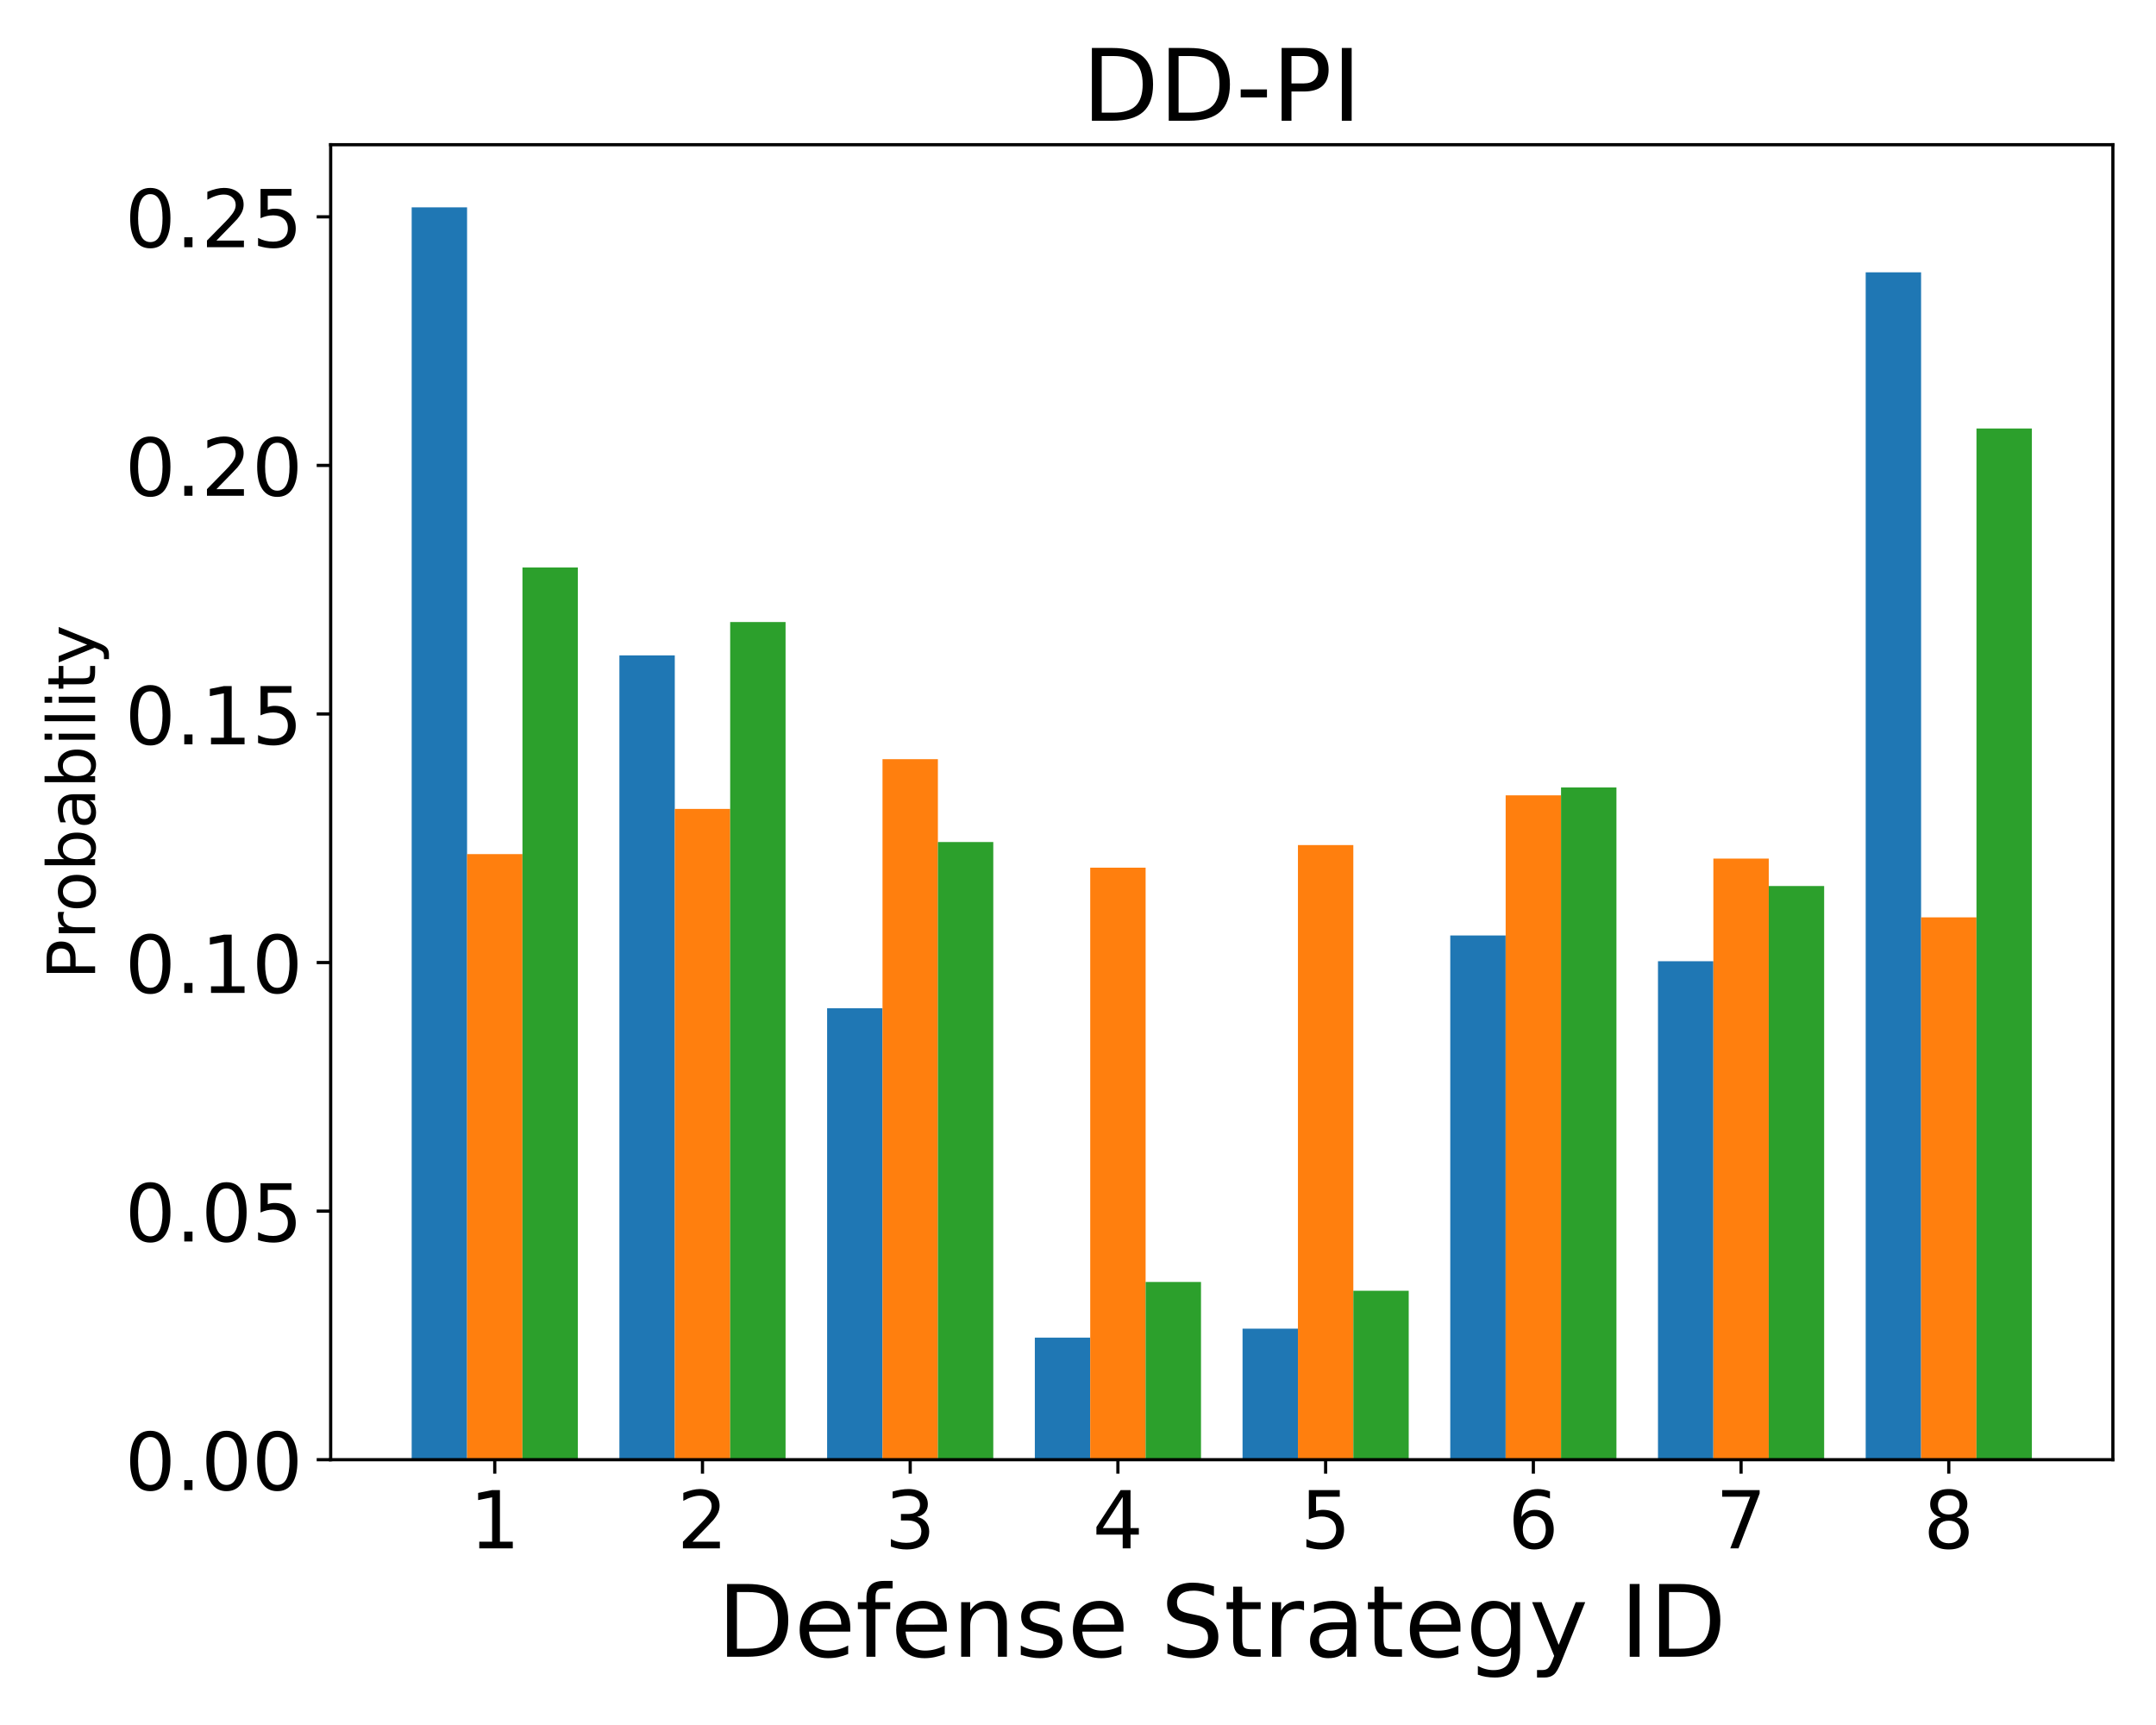
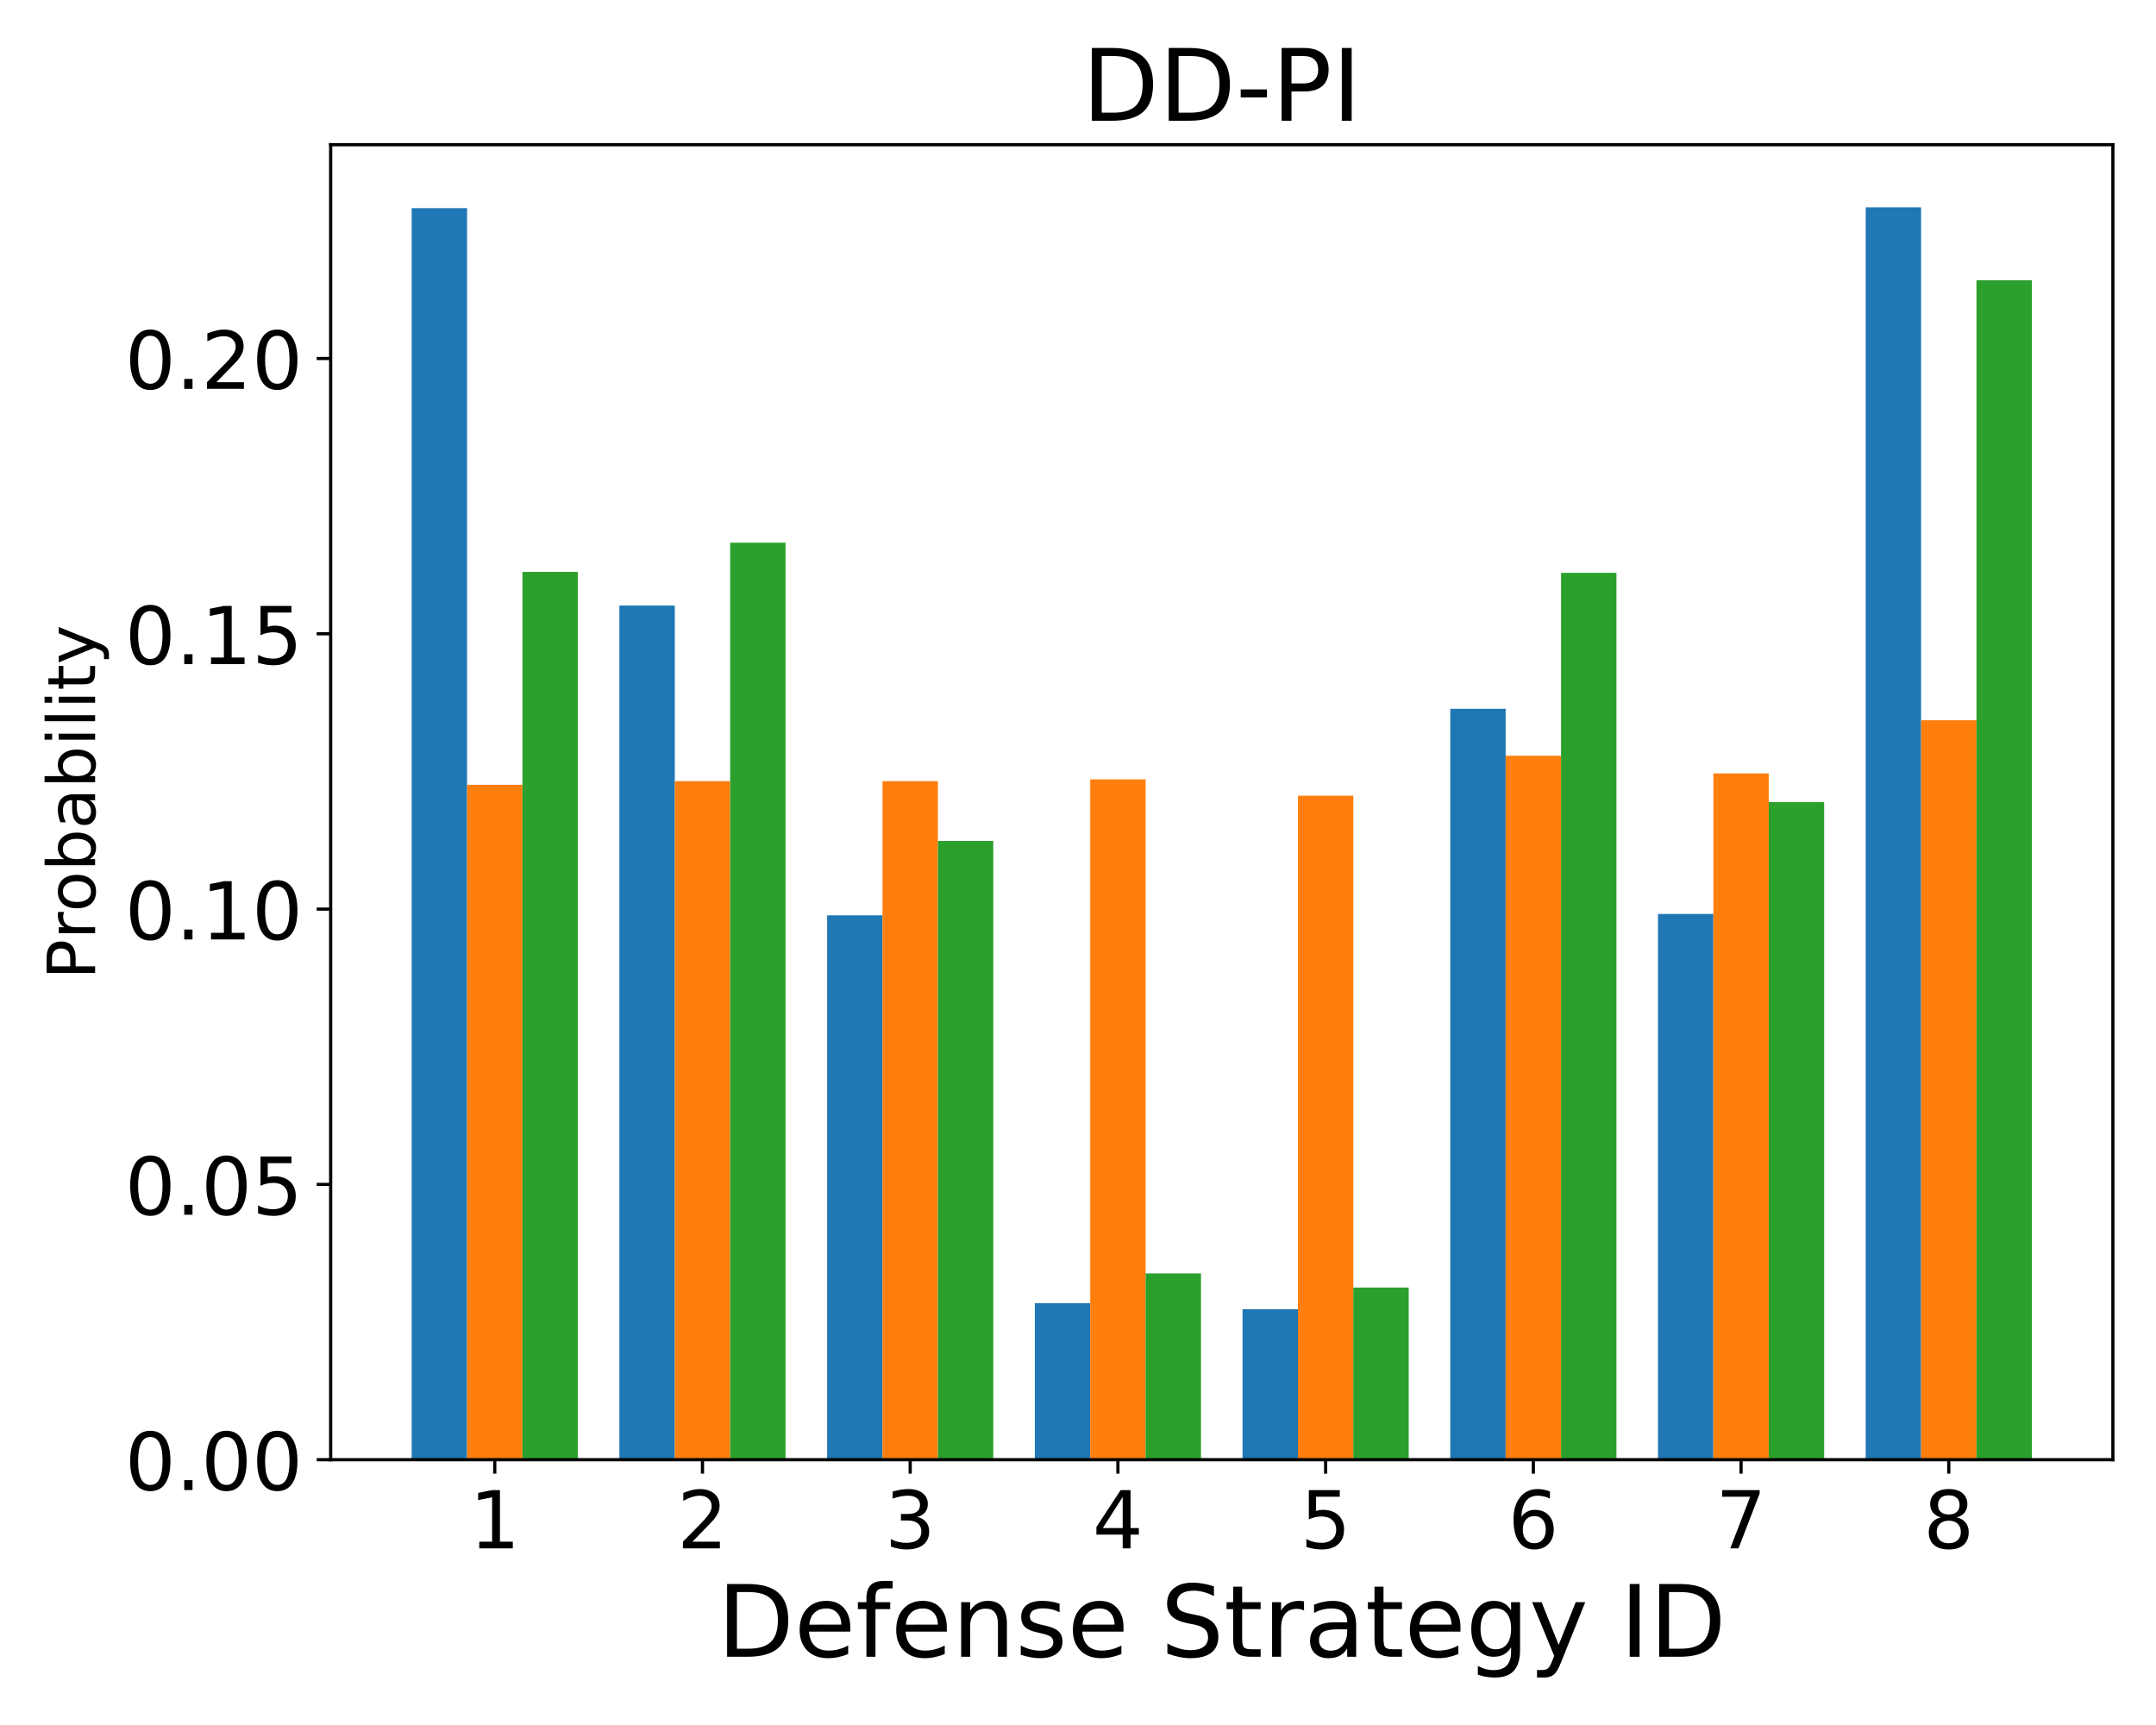
<svg xmlns="http://www.w3.org/2000/svg" xmlns:xlink="http://www.w3.org/1999/xlink" height="432pt" version="1.1" viewBox="0 0 540 432" width="540pt">
  <defs>
    <style type="text/css">
*{stroke-linecap:butt;stroke-linejoin:round;}
  </style>
  </defs>
  <g id="figure_1">
    <g id="patch_1">
      <path d="M 0 432  L 540 432  L 540 0  L 0 0  z " style="fill:#ffffff;" />
    </g>
    <g id="axes_1">
      <g id="patch_2">
        <path d="M 82.82 365.56  L 529.2 365.56  L 529.2 36.24  L 82.82 36.24  z " style="fill:#ffffff;" />
      </g>
      <g id="patch_3">
-         <path clip-path="url(#pfaf617b99f)" d="M 103.11 365.56  L 116.984 365.56  L 116.984 51.922  L 103.11 51.922  z " style="fill:#1f77b4;" />
+         <path clip-path="url(#p44ccf3853a)" d="M 103.11 365.56  L 116.984 365.56  L 116.984 52.128  L 103.11 52.128  z " style="fill:#1f77b4;" />
      </g>
      <g id="patch_4">
-         <path clip-path="url(#pfaf617b99f)" d="M 155.136 365.56  L 169.009 365.56  L 169.009 164.136  L 155.136 164.136  z " style="fill:#1f77b4;" />
+         <path clip-path="url(#p44ccf3853a)" d="M 155.136 365.56  L 169.009 365.56  L 169.009 151.653  L 155.136 151.653  z " style="fill:#1f77b4;" />
      </g>
      <g id="patch_5">
-         <path clip-path="url(#pfaf617b99f)" d="M 207.161 365.56  L 221.035 365.56  L 221.035 252.504  L 207.161 252.504  z " style="fill:#1f77b4;" />
+         <path clip-path="url(#p44ccf3853a)" d="M 207.161 365.56  L 221.035 365.56  L 221.035 229.237  L 207.161 229.237  z " style="fill:#1f77b4;" />
      </g>
      <g id="patch_6">
-         <path clip-path="url(#pfaf617b99f)" d="M 259.187 365.56  L 273.06 365.56  L 273.06 334.982  L 259.187 334.982  z " style="fill:#1f77b4;" />
+         <path clip-path="url(#p44ccf3853a)" d="M 259.187 365.56  L 273.06 365.56  L 273.06 326.355  L 259.187 326.355  z " style="fill:#1f77b4;" />
      </g>
      <g id="patch_7">
-         <path clip-path="url(#pfaf617b99f)" d="M 311.213 365.56  L 325.086 365.56  L 325.086 332.737  L 311.213 332.737  z " style="fill:#1f77b4;" />
+         <path clip-path="url(#p44ccf3853a)" d="M 311.213 365.56  L 325.086 365.56  L 325.086 327.868  L 311.213 327.868  z " style="fill:#1f77b4;" />
      </g>
      <g id="patch_8">
-         <path clip-path="url(#pfaf617b99f)" d="M 363.238 365.56  L 377.112 365.56  L 377.112 234.27  L 363.238 234.27  z " style="fill:#1f77b4;" />
+         <path clip-path="url(#p44ccf3853a)" d="M 363.238 365.56  L 377.112 365.56  L 377.112 177.515  L 363.238 177.515  z " style="fill:#1f77b4;" />
      </g>
      <g id="patch_9">
-         <path clip-path="url(#pfaf617b99f)" d="M 415.264 365.56  L 429.137 365.56  L 429.137 240.722  L 415.264 240.722  z " style="fill:#1f77b4;" />
+         <path clip-path="url(#p44ccf3853a)" d="M 415.264 365.56  L 429.137 365.56  L 429.137 228.894  L 415.264 228.894  z " style="fill:#1f77b4;" />
      </g>
      <g id="patch_10">
-         <path clip-path="url(#pfaf617b99f)" d="M 467.289 365.56  L 481.163 365.56  L 481.163 68.193  L 467.289 68.193  z " style="fill:#1f77b4;" />
+         <path clip-path="url(#p44ccf3853a)" d="M 467.289 365.56  L 481.163 365.56  L 481.163 51.922  L 467.289 51.922  z " style="fill:#1f77b4;" />
      </g>
      <g id="patch_11">
-         <path clip-path="url(#pfaf617b99f)" d="M 116.984 365.56  L 130.857 365.56  L 130.857 213.895  L 116.984 213.895  z " style="fill:#ff7f0e;" />
+         <path clip-path="url(#p44ccf3853a)" d="M 116.984 365.56  L 130.857 365.56  L 130.857 196.54  L 116.984 196.54  z " style="fill:#ff7f0e;" />
      </g>
      <g id="patch_12">
-         <path clip-path="url(#pfaf617b99f)" d="M 169.009 365.56  L 182.883 365.56  L 182.883 202.576  L 169.009 202.576  z " style="fill:#ff7f0e;" />
+         <path clip-path="url(#p44ccf3853a)" d="M 169.009 365.56  L 182.883 365.56  L 182.883 195.629  L 169.009 195.629  z " style="fill:#ff7f0e;" />
      </g>
      <g id="patch_13">
-         <path clip-path="url(#pfaf617b99f)" d="M 221.035 365.56  L 234.908 365.56  L 234.908 190.126  L 221.035 190.126  z " style="fill:#ff7f0e;" />
+         <path clip-path="url(#p44ccf3853a)" d="M 221.035 365.56  L 234.908 365.56  L 234.908 195.629  L 221.035 195.629  z " style="fill:#ff7f0e;" />
      </g>
      <g id="patch_14">
-         <path clip-path="url(#pfaf617b99f)" d="M 273.06 365.56  L 286.934 365.56  L 286.934 217.29  L 273.06 217.29  z " style="fill:#ff7f0e;" />
+         <path clip-path="url(#p44ccf3853a)" d="M 273.06 365.56  L 286.934 365.56  L 286.934 195.174  L 273.06 195.174  z " style="fill:#ff7f0e;" />
      </g>
      <g id="patch_15">
-         <path clip-path="url(#pfaf617b99f)" d="M 325.086 365.56  L 338.96 365.56  L 338.96 211.631  L 325.086 211.631  z " style="fill:#ff7f0e;" />
+         <path clip-path="url(#p44ccf3853a)" d="M 325.086 365.56  L 338.96 365.56  L 338.96 199.272  L 325.086 199.272  z " style="fill:#ff7f0e;" />
      </g>
      <g id="patch_16">
-         <path clip-path="url(#pfaf617b99f)" d="M 377.112 365.56  L 390.985 365.56  L 390.985 199.181  L 377.112 199.181  z " style="fill:#ff7f0e;" />
+         <path clip-path="url(#p44ccf3853a)" d="M 377.112 365.56  L 390.985 365.56  L 390.985 189.256  L 377.112 189.256  z " style="fill:#ff7f0e;" />
      </g>
      <g id="patch_17">
-         <path clip-path="url(#pfaf617b99f)" d="M 429.137 365.56  L 443.011 365.56  L 443.011 215.026  L 429.137 215.026  z " style="fill:#ff7f0e;" />
+         <path clip-path="url(#p44ccf3853a)" d="M 429.137 365.56  L 443.011 365.56  L 443.011 193.695  L 429.137 193.695  z " style="fill:#ff7f0e;" />
      </g>
      <g id="patch_18">
-         <path clip-path="url(#pfaf617b99f)" d="M 481.163 365.56  L 495.036 365.56  L 495.036 229.74  L 481.163 229.74  z " style="fill:#ff7f0e;" />
+         <path clip-path="url(#p44ccf3853a)" d="M 481.163 365.56  L 495.036 365.56  L 495.036 180.378  L 481.163 180.378  z " style="fill:#ff7f0e;" />
      </g>
      <g id="patch_19">
-         <path clip-path="url(#pfaf617b99f)" d="M 130.857 365.56  L 144.731 365.56  L 144.731 142.119  L 130.857 142.119  z " style="fill:#2ca02c;" />
+         <path clip-path="url(#p44ccf3853a)" d="M 130.857 365.56  L 144.731 365.56  L 144.731 143.216  L 130.857 143.216  z " style="fill:#2ca02c;" />
      </g>
      <g id="patch_20">
-         <path clip-path="url(#pfaf617b99f)" d="M 182.883 365.56  L 196.756 365.56  L 196.756 155.781  L 182.883 155.781  z " style="fill:#2ca02c;" />
+         <path clip-path="url(#p44ccf3853a)" d="M 182.883 365.56  L 196.756 365.56  L 196.756 135.912  L 182.883 135.912  z " style="fill:#2ca02c;" />
      </g>
      <g id="patch_21">
-         <path clip-path="url(#pfaf617b99f)" d="M 234.908 365.56  L 248.782 365.56  L 248.782 210.87  L 234.908 210.87  z " style="fill:#2ca02c;" />
+         <path clip-path="url(#p44ccf3853a)" d="M 234.908 365.56  L 248.782 365.56  L 248.782 210.603  L 234.908 210.603  z " style="fill:#2ca02c;" />
      </g>
      <g id="patch_22">
-         <path clip-path="url(#pfaf617b99f)" d="M 286.934 365.56  L 300.807 365.56  L 300.807 321.048  L 286.934 321.048  z " style="fill:#2ca02c;" />
+         <path clip-path="url(#p44ccf3853a)" d="M 286.934 365.56  L 300.807 365.56  L 300.807 318.908  L 286.934 318.908  z " style="fill:#2ca02c;" />
      </g>
      <g id="patch_23">
-         <path clip-path="url(#pfaf617b99f)" d="M 338.96 365.56  L 352.833 365.56  L 352.833 323.252  L 338.96 323.252  z " style="fill:#2ca02c;" />
+         <path clip-path="url(#p44ccf3853a)" d="M 338.96 365.56  L 352.833 365.56  L 352.833 322.442  L 338.96 322.442  z " style="fill:#2ca02c;" />
      </g>
      <g id="patch_24">
-         <path clip-path="url(#pfaf617b99f)" d="M 390.985 365.56  L 404.859 365.56  L 404.859 197.208  L 390.985 197.208  z " style="fill:#2ca02c;" />
+         <path clip-path="url(#p44ccf3853a)" d="M 390.985 365.56  L 404.859 365.56  L 404.859 143.452  L 390.985 143.452  z " style="fill:#2ca02c;" />
      </g>
      <g id="patch_25">
-         <path clip-path="url(#pfaf617b99f)" d="M 443.011 365.56  L 456.884 365.56  L 456.884 221.888  L 443.011 221.888  z " style="fill:#2ca02c;" />
+         <path clip-path="url(#p44ccf3853a)" d="M 443.011 365.56  L 456.884 365.56  L 456.884 200.864  L 443.011 200.864  z " style="fill:#2ca02c;" />
      </g>
      <g id="patch_26">
-         <path clip-path="url(#pfaf617b99f)" d="M 495.036 365.56  L 508.91 365.56  L 508.91 107.302  L 495.036 107.302  z " style="fill:#2ca02c;" />
+         <path clip-path="url(#p44ccf3853a)" d="M 495.036 365.56  L 508.91 365.56  L 508.91 70.175  L 495.036 70.175  z " style="fill:#2ca02c;" />
      </g>
      <g id="matplotlib.axis_1">
        <g id="xtick_1">
          <g id="line2d_1">
            <defs>
-               <path d="M 0 0  L 0 3.5  " id="mf25e8d0ab4" style="stroke:#000000;stroke-width:0.8;" />
-             </defs>
-             <g>
-               <use style="stroke:#000000;stroke-width:0.8;" x="123.92" xlink:href="#mf25e8d0ab4" y="365.56" />
+               <path d="M 0 0  L 0 3.5  " id="m2fdcb7286a" style="stroke:#000000;stroke-width:0.8;" />
+             </defs>
+             <g>
+               <use style="stroke:#000000;stroke-width:0.8;" x="123.92" xlink:href="#m2fdcb7286a" y="365.56" />
            </g>
          </g>
          <g id="text_1">
            <defs>
              <path d="M 12.406 8.297  L 28.516 8.297  L 28.516 63.922  L 10.984 60.406  L 10.984 69.391  L 28.422 72.906  L 38.281 72.906  L 38.281 8.297  L 54.391 8.297  L 54.391 0  L 12.406 0  z " id="DejaVuSans-49" />
            </defs>
            <g transform="translate(117.5578 387.7569)scale(0.2 -0.2)">
              <use xlink:href="#DejaVuSans-49" />
            </g>
          </g>
        </g>
        <g id="xtick_2">
          <g id="line2d_2">
            <g>
-               <use style="stroke:#000000;stroke-width:0.8;" x="175.946" xlink:href="#mf25e8d0ab4" y="365.56" />
+               <use style="stroke:#000000;stroke-width:0.8;" x="175.946" xlink:href="#m2fdcb7286a" y="365.56" />
            </g>
          </g>
          <g id="text_2">
            <defs>
              <path d="M 19.188 8.297  L 53.609 8.297  L 53.609 0  L 7.328 0  L 7.328 8.297  Q 12.938 14.109 22.625 23.891  Q 32.328 33.688 34.812 36.531  Q 39.547 41.844 41.422 45.531  Q 43.312 49.219 43.312 52.781  Q 43.312 58.594 39.234 62.25  Q 35.156 65.922 28.609 65.922  Q 23.969 65.922 18.812 64.312  Q 13.672 62.703 7.812 59.422  L 7.812 69.391  Q 13.766 71.781 18.938 73  Q 24.125 74.219 28.422 74.219  Q 39.75 74.219 46.484 68.547  Q 53.219 62.891 53.219 53.422  Q 53.219 48.922 51.531 44.891  Q 49.859 40.875 45.406 35.406  Q 44.188 33.984 37.641 27.219  Q 31.109 20.453 19.188 8.297  z " id="DejaVuSans-50" />
            </defs>
            <g transform="translate(169.5834 387.7569)scale(0.2 -0.2)">
              <use xlink:href="#DejaVuSans-50" />
            </g>
          </g>
        </g>
        <g id="xtick_3">
          <g id="line2d_3">
            <g>
-               <use style="stroke:#000000;stroke-width:0.8;" x="227.972" xlink:href="#mf25e8d0ab4" y="365.56" />
+               <use style="stroke:#000000;stroke-width:0.8;" x="227.972" xlink:href="#m2fdcb7286a" y="365.56" />
            </g>
          </g>
          <g id="text_3">
            <defs>
              <path d="M 40.578 39.312  Q 47.656 37.797 51.625 33  Q 55.609 28.219 55.609 21.188  Q 55.609 10.406 48.188 4.484  Q 40.766 -1.422 27.094 -1.422  Q 22.516 -1.422 17.656 -0.516  Q 12.797 0.391 7.625 2.203  L 7.625 11.719  Q 11.719 9.328 16.594 8.109  Q 21.484 6.891 26.812 6.891  Q 36.078 6.891 40.938 10.547  Q 45.797 14.203 45.797 21.188  Q 45.797 27.641 41.281 31.266  Q 36.766 34.906 28.719 34.906  L 20.219 34.906  L 20.219 43.016  L 29.109 43.016  Q 36.375 43.016 40.234 45.922  Q 44.094 48.828 44.094 54.297  Q 44.094 59.906 40.109 62.906  Q 36.141 65.922 28.719 65.922  Q 24.656 65.922 20.016 65.031  Q 15.375 64.156 9.812 62.312  L 9.812 71.094  Q 15.438 72.656 20.344 73.438  Q 25.25 74.219 29.594 74.219  Q 40.828 74.219 47.359 69.109  Q 53.906 64.016 53.906 55.328  Q 53.906 49.266 50.438 45.094  Q 46.969 40.922 40.578 39.312  z " id="DejaVuSans-51" />
            </defs>
            <g transform="translate(221.609 387.7569)scale(0.2 -0.2)">
              <use xlink:href="#DejaVuSans-51" />
            </g>
          </g>
        </g>
        <g id="xtick_4">
          <g id="line2d_4">
            <g>
-               <use style="stroke:#000000;stroke-width:0.8;" x="279.997" xlink:href="#mf25e8d0ab4" y="365.56" />
+               <use style="stroke:#000000;stroke-width:0.8;" x="279.997" xlink:href="#m2fdcb7286a" y="365.56" />
            </g>
          </g>
          <g id="text_4">
            <defs>
              <path d="M 37.797 64.312  L 12.891 25.391  L 37.797 25.391  z M 35.203 72.906  L 47.609 72.906  L 47.609 25.391  L 58.016 25.391  L 58.016 17.188  L 47.609 17.188  L 47.609 0  L 37.797 0  L 37.797 17.188  L 4.891 17.188  L 4.891 26.703  z " id="DejaVuSans-52" />
            </defs>
            <g transform="translate(273.6347 387.7569)scale(0.2 -0.2)">
              <use xlink:href="#DejaVuSans-52" />
            </g>
          </g>
        </g>
        <g id="xtick_5">
          <g id="line2d_5">
            <g>
-               <use style="stroke:#000000;stroke-width:0.8;" x="332.023" xlink:href="#mf25e8d0ab4" y="365.56" />
+               <use style="stroke:#000000;stroke-width:0.8;" x="332.023" xlink:href="#m2fdcb7286a" y="365.56" />
            </g>
          </g>
          <g id="text_5">
            <defs>
              <path d="M 10.797 72.906  L 49.516 72.906  L 49.516 64.594  L 19.828 64.594  L 19.828 46.734  Q 21.969 47.469 24.109 47.828  Q 26.266 48.188 28.422 48.188  Q 40.625 48.188 47.75 41.5  Q 54.891 34.812 54.891 23.391  Q 54.891 11.625 47.562 5.094  Q 40.234 -1.422 26.906 -1.422  Q 22.312 -1.422 17.547 -0.641  Q 12.797 0.141 7.719 1.703  L 7.719 11.625  Q 12.109 9.234 16.797 8.062  Q 21.484 6.891 26.703 6.891  Q 35.156 6.891 40.078 11.328  Q 45.016 15.766 45.016 23.391  Q 45.016 31 40.078 35.438  Q 35.156 39.891 26.703 39.891  Q 22.75 39.891 18.812 39.016  Q 14.891 38.141 10.797 36.281  z " id="DejaVuSans-53" />
            </defs>
            <g transform="translate(325.6603 387.7569)scale(0.2 -0.2)">
              <use xlink:href="#DejaVuSans-53" />
            </g>
          </g>
        </g>
        <g id="xtick_6">
          <g id="line2d_6">
            <g>
-               <use style="stroke:#000000;stroke-width:0.8;" x="384.048" xlink:href="#mf25e8d0ab4" y="365.56" />
+               <use style="stroke:#000000;stroke-width:0.8;" x="384.048" xlink:href="#m2fdcb7286a" y="365.56" />
            </g>
          </g>
          <g id="text_6">
            <defs>
              <path d="M 33.016 40.375  Q 26.375 40.375 22.484 35.828  Q 18.609 31.297 18.609 23.391  Q 18.609 15.531 22.484 10.953  Q 26.375 6.391 33.016 6.391  Q 39.656 6.391 43.531 10.953  Q 47.406 15.531 47.406 23.391  Q 47.406 31.297 43.531 35.828  Q 39.656 40.375 33.016 40.375  z M 52.594 71.297  L 52.594 62.312  Q 48.875 64.062 45.094 64.984  Q 41.312 65.922 37.594 65.922  Q 27.828 65.922 22.672 59.328  Q 17.531 52.734 16.797 39.406  Q 19.672 43.656 24.016 45.922  Q 28.375 48.188 33.594 48.188  Q 44.578 48.188 50.953 41.516  Q 57.328 34.859 57.328 23.391  Q 57.328 12.156 50.688 5.359  Q 44.047 -1.422 33.016 -1.422  Q 20.359 -1.422 13.672 8.266  Q 6.984 17.969 6.984 36.375  Q 6.984 53.656 15.188 63.938  Q 23.391 74.219 37.203 74.219  Q 40.922 74.219 44.703 73.484  Q 48.484 72.75 52.594 71.297  z " id="DejaVuSans-54" />
            </defs>
            <g transform="translate(377.686 387.7569)scale(0.2 -0.2)">
              <use xlink:href="#DejaVuSans-54" />
            </g>
          </g>
        </g>
        <g id="xtick_7">
          <g id="line2d_7">
            <g>
-               <use style="stroke:#000000;stroke-width:0.8;" x="436.074" xlink:href="#mf25e8d0ab4" y="365.56" />
+               <use style="stroke:#000000;stroke-width:0.8;" x="436.074" xlink:href="#m2fdcb7286a" y="365.56" />
            </g>
          </g>
          <g id="text_7">
            <defs>
              <path d="M 8.203 72.906  L 55.078 72.906  L 55.078 68.703  L 28.609 0  L 18.312 0  L 43.219 64.594  L 8.203 64.594  z " id="DejaVuSans-55" />
            </defs>
            <g transform="translate(429.7116 387.7569)scale(0.2 -0.2)">
              <use xlink:href="#DejaVuSans-55" />
            </g>
          </g>
        </g>
        <g id="xtick_8">
          <g id="line2d_8">
            <g>
-               <use style="stroke:#000000;stroke-width:0.8;" x="488.1" xlink:href="#mf25e8d0ab4" y="365.56" />
+               <use style="stroke:#000000;stroke-width:0.8;" x="488.1" xlink:href="#m2fdcb7286a" y="365.56" />
            </g>
          </g>
          <g id="text_8">
            <defs>
              <path d="M 31.781 34.625  Q 24.75 34.625 20.719 30.859  Q 16.703 27.094 16.703 20.516  Q 16.703 13.922 20.719 10.156  Q 24.75 6.391 31.781 6.391  Q 38.812 6.391 42.859 10.172  Q 46.922 13.969 46.922 20.516  Q 46.922 27.094 42.891 30.859  Q 38.875 34.625 31.781 34.625  z M 21.922 38.812  Q 15.578 40.375 12.031 44.719  Q 8.5 49.078 8.5 55.328  Q 8.5 64.062 14.719 69.141  Q 20.953 74.219 31.781 74.219  Q 42.672 74.219 48.875 69.141  Q 55.078 64.062 55.078 55.328  Q 55.078 49.078 51.531 44.719  Q 48 40.375 41.703 38.812  Q 48.828 37.156 52.797 32.312  Q 56.781 27.484 56.781 20.516  Q 56.781 9.906 50.312 4.234  Q 43.844 -1.422 31.781 -1.422  Q 19.734 -1.422 13.25 4.234  Q 6.781 9.906 6.781 20.516  Q 6.781 27.484 10.781 32.312  Q 14.797 37.156 21.922 38.812  z M 18.312 54.391  Q 18.312 48.734 21.844 45.562  Q 25.391 42.391 31.781 42.391  Q 38.141 42.391 41.719 45.562  Q 45.312 48.734 45.312 54.391  Q 45.312 60.062 41.719 63.234  Q 38.141 66.406 31.781 66.406  Q 25.391 66.406 21.844 63.234  Q 18.312 60.062 18.312 54.391  z " id="DejaVuSans-56" />
            </defs>
            <g transform="translate(481.7372 387.7569)scale(0.2 -0.2)">
              <use xlink:href="#DejaVuSans-56" />
            </g>
          </g>
        </g>
        <g id="text_9">
          <defs>
            <path d="M 19.672 64.797  L 19.672 8.109  L 31.594 8.109  Q 46.688 8.109 53.688 14.938  Q 60.688 21.781 60.688 36.531  Q 60.688 51.172 53.688 57.984  Q 46.688 64.797 31.594 64.797  z M 9.812 72.906  L 30.078 72.906  Q 51.266 72.906 61.172 64.094  Q 71.094 55.281 71.094 36.531  Q 71.094 17.672 61.125 8.828  Q 51.172 0 30.078 0  L 9.812 0  z " id="DejaVuSans-68" />
            <path d="M 56.203 29.594  L 56.203 25.203  L 14.891 25.203  Q 15.484 15.922 20.484 11.062  Q 25.484 6.203 34.422 6.203  Q 39.594 6.203 44.453 7.469  Q 49.312 8.734 54.109 11.281  L 54.109 2.781  Q 49.266 0.734 44.188 -0.344  Q 39.109 -1.422 33.891 -1.422  Q 20.797 -1.422 13.156 6.188  Q 5.516 13.812 5.516 26.812  Q 5.516 40.234 12.766 48.109  Q 20.016 56 32.328 56  Q 43.359 56 49.781 48.891  Q 56.203 41.797 56.203 29.594  z M 47.219 32.234  Q 47.125 39.594 43.094 43.984  Q 39.062 48.391 32.422 48.391  Q 24.906 48.391 20.391 44.141  Q 15.875 39.891 15.188 32.172  z " id="DejaVuSans-101" />
            <path d="M 37.109 75.984  L 37.109 68.5  L 28.516 68.5  Q 23.688 68.5 21.797 66.547  Q 19.922 64.594 19.922 59.516  L 19.922 54.688  L 34.719 54.688  L 34.719 47.703  L 19.922 47.703  L 19.922 0  L 10.891 0  L 10.891 47.703  L 2.297 47.703  L 2.297 54.688  L 10.891 54.688  L 10.891 58.5  Q 10.891 67.625 15.141 71.797  Q 19.391 75.984 28.609 75.984  z " id="DejaVuSans-102" />
            <path d="M 54.891 33.016  L 54.891 0  L 45.906 0  L 45.906 32.719  Q 45.906 40.484 42.875 44.328  Q 39.844 48.188 33.797 48.188  Q 26.516 48.188 22.312 43.547  Q 18.109 38.922 18.109 30.906  L 18.109 0  L 9.078 0  L 9.078 54.688  L 18.109 54.688  L 18.109 46.188  Q 21.344 51.125 25.703 53.562  Q 30.078 56 35.797 56  Q 45.219 56 50.047 50.172  Q 54.891 44.344 54.891 33.016  z " id="DejaVuSans-110" />
            <path d="M 44.281 53.078  L 44.281 44.578  Q 40.484 46.531 36.375 47.5  Q 32.281 48.484 27.875 48.484  Q 21.188 48.484 17.844 46.438  Q 14.5 44.391 14.5 40.281  Q 14.5 37.156 16.891 35.375  Q 19.281 33.594 26.516 31.984  L 29.594 31.297  Q 39.156 29.25 43.188 25.516  Q 47.219 21.781 47.219 15.094  Q 47.219 7.469 41.188 3.016  Q 35.156 -1.422 24.609 -1.422  Q 20.219 -1.422 15.453 -0.562  Q 10.688 0.297 5.422 2  L 5.422 11.281  Q 10.406 8.688 15.234 7.391  Q 20.062 6.109 24.812 6.109  Q 31.156 6.109 34.562 8.281  Q 37.984 10.453 37.984 14.406  Q 37.984 18.062 35.516 20.016  Q 33.062 21.969 24.703 23.781  L 21.578 24.516  Q 13.234 26.266 9.516 29.906  Q 5.812 33.547 5.812 39.891  Q 5.812 47.609 11.281 51.797  Q 16.75 56 26.812 56  Q 31.781 56 36.172 55.266  Q 40.578 54.547 44.281 53.078  z " id="DejaVuSans-115" />
            <path id="DejaVuSans-32" />
            <path d="M 53.516 70.516  L 53.516 60.891  Q 47.906 63.578 42.922 64.891  Q 37.938 66.219 33.297 66.219  Q 25.25 66.219 20.875 63.094  Q 16.5 59.969 16.5 54.203  Q 16.5 49.359 19.406 46.891  Q 22.312 44.438 30.422 42.922  L 36.375 41.703  Q 47.406 39.594 52.656 34.297  Q 57.906 29 57.906 20.125  Q 57.906 9.516 50.797 4.047  Q 43.703 -1.422 29.984 -1.422  Q 24.812 -1.422 18.969 -0.25  Q 13.141 0.922 6.891 3.219  L 6.891 13.375  Q 12.891 10.016 18.656 8.297  Q 24.422 6.594 29.984 6.594  Q 38.422 6.594 43.016 9.906  Q 47.609 13.234 47.609 19.391  Q 47.609 24.75 44.312 27.781  Q 41.016 30.812 33.5 32.328  L 27.484 33.5  Q 16.453 35.688 11.516 40.375  Q 6.594 45.062 6.594 53.422  Q 6.594 63.094 13.406 68.656  Q 20.219 74.219 32.172 74.219  Q 37.312 74.219 42.625 73.281  Q 47.953 72.359 53.516 70.516  z " id="DejaVuSans-83" />
            <path d="M 18.312 70.219  L 18.312 54.688  L 36.812 54.688  L 36.812 47.703  L 18.312 47.703  L 18.312 18.016  Q 18.312 11.328 20.141 9.422  Q 21.969 7.516 27.594 7.516  L 36.812 7.516  L 36.812 0  L 27.594 0  Q 17.188 0 13.234 3.875  Q 9.281 7.766 9.281 18.016  L 9.281 47.703  L 2.688 47.703  L 2.688 54.688  L 9.281 54.688  L 9.281 70.219  z " id="DejaVuSans-116" />
            <path d="M 41.109 46.297  Q 39.594 47.172 37.812 47.578  Q 36.031 48 33.891 48  Q 26.266 48 22.188 43.047  Q 18.109 38.094 18.109 28.812  L 18.109 0  L 9.078 0  L 9.078 54.688  L 18.109 54.688  L 18.109 46.188  Q 20.953 51.172 25.484 53.578  Q 30.031 56 36.531 56  Q 37.453 56 38.578 55.875  Q 39.703 55.766 41.062 55.516  z " id="DejaVuSans-114" />
            <path d="M 34.281 27.484  Q 23.391 27.484 19.188 25  Q 14.984 22.516 14.984 16.5  Q 14.984 11.719 18.141 8.906  Q 21.297 6.109 26.703 6.109  Q 34.188 6.109 38.703 11.406  Q 43.219 16.703 43.219 25.484  L 43.219 27.484  z M 52.203 31.203  L 52.203 0  L 43.219 0  L 43.219 8.297  Q 40.141 3.328 35.547 0.953  Q 30.953 -1.422 24.312 -1.422  Q 15.922 -1.422 10.953 3.297  Q 6 8.016 6 15.922  Q 6 25.141 12.172 29.828  Q 18.359 34.516 30.609 34.516  L 43.219 34.516  L 43.219 35.406  Q 43.219 41.609 39.141 45  Q 35.062 48.391 27.688 48.391  Q 23 48.391 18.547 47.266  Q 14.109 46.141 10.016 43.891  L 10.016 52.203  Q 14.938 54.109 19.578 55.047  Q 24.219 56 28.609 56  Q 40.484 56 46.344 49.844  Q 52.203 43.703 52.203 31.203  z " id="DejaVuSans-97" />
            <path d="M 45.406 27.984  Q 45.406 37.75 41.375 43.109  Q 37.359 48.484 30.078 48.484  Q 22.859 48.484 18.828 43.109  Q 14.797 37.75 14.797 27.984  Q 14.797 18.266 18.828 12.891  Q 22.859 7.516 30.078 7.516  Q 37.359 7.516 41.375 12.891  Q 45.406 18.266 45.406 27.984  z M 54.391 6.781  Q 54.391 -7.172 48.188 -13.984  Q 42 -20.797 29.203 -20.797  Q 24.469 -20.797 20.266 -20.094  Q 16.062 -19.391 12.109 -17.922  L 12.109 -9.188  Q 16.062 -11.328 19.922 -12.344  Q 23.781 -13.375 27.781 -13.375  Q 36.625 -13.375 41.016 -8.766  Q 45.406 -4.156 45.406 5.172  L 45.406 9.625  Q 42.625 4.781 38.281 2.391  Q 33.938 0 27.875 0  Q 17.828 0 11.672 7.656  Q 5.516 15.328 5.516 27.984  Q 5.516 40.672 11.672 48.328  Q 17.828 56 27.875 56  Q 33.938 56 38.281 53.609  Q 42.625 51.219 45.406 46.391  L 45.406 54.688  L 54.391 54.688  z " id="DejaVuSans-103" />
            <path d="M 32.172 -5.078  Q 28.375 -14.844 24.75 -17.812  Q 21.141 -20.797 15.094 -20.797  L 7.906 -20.797  L 7.906 -13.281  L 13.188 -13.281  Q 16.891 -13.281 18.938 -11.516  Q 21 -9.766 23.484 -3.219  L 25.094 0.875  L 2.984 54.688  L 12.5 54.688  L 29.594 11.922  L 46.688 54.688  L 56.203 54.688  z " id="DejaVuSans-121" />
            <path d="M 9.812 72.906  L 19.672 72.906  L 19.672 0  L 9.812 0  z " id="DejaVuSans-73" />
          </defs>
          <g transform="translate(179.6584 414.9123)scale(0.25 -0.25)">
            <use xlink:href="#DejaVuSans-68" />
            <use x="77.002" xlink:href="#DejaVuSans-101" />
            <use x="138.525" xlink:href="#DejaVuSans-102" />
            <use x="173.73" xlink:href="#DejaVuSans-101" />
            <use x="235.254" xlink:href="#DejaVuSans-110" />
            <use x="298.633" xlink:href="#DejaVuSans-115" />
            <use x="350.732" xlink:href="#DejaVuSans-101" />
            <use x="412.256" xlink:href="#DejaVuSans-32" />
            <use x="444.043" xlink:href="#DejaVuSans-83" />
            <use x="507.52" xlink:href="#DejaVuSans-116" />
            <use x="546.729" xlink:href="#DejaVuSans-114" />
            <use x="587.842" xlink:href="#DejaVuSans-97" />
            <use x="649.121" xlink:href="#DejaVuSans-116" />
            <use x="688.33" xlink:href="#DejaVuSans-101" />
            <use x="749.854" xlink:href="#DejaVuSans-103" />
            <use x="813.33" xlink:href="#DejaVuSans-121" />
            <use x="872.51" xlink:href="#DejaVuSans-32" />
            <use x="904.297" xlink:href="#DejaVuSans-73" />
            <use x="933.789" xlink:href="#DejaVuSans-68" />
          </g>
        </g>
      </g>
      <g id="matplotlib.axis_2">
        <g id="ytick_1">
          <g id="line2d_9">
            <defs>
-               <path d="M 0 0  L -3.5 0  " id="m1455f2f6e5" style="stroke:#000000;stroke-width:0.8;" />
-             </defs>
-             <g>
-               <use style="stroke:#000000;stroke-width:0.8;" x="82.82" xlink:href="#m1455f2f6e5" y="365.56" />
+               <path d="M 0 0  L -3.5 0  " id="m07d1290fdd" style="stroke:#000000;stroke-width:0.8;" />
+             </defs>
+             <g>
+               <use style="stroke:#000000;stroke-width:0.8;" x="82.82" xlink:href="#m07d1290fdd" y="365.56" />
            </g>
          </g>
          <g id="text_10">
            <defs>
              <path d="M 31.781 66.406  Q 24.172 66.406 20.328 58.906  Q 16.5 51.422 16.5 36.375  Q 16.5 21.391 20.328 13.891  Q 24.172 6.391 31.781 6.391  Q 39.453 6.391 43.281 13.891  Q 47.125 21.391 47.125 36.375  Q 47.125 51.422 43.281 58.906  Q 39.453 66.406 31.781 66.406  z M 31.781 74.219  Q 44.047 74.219 50.516 64.516  Q 56.984 54.828 56.984 36.375  Q 56.984 17.969 50.516 8.266  Q 44.047 -1.422 31.781 -1.422  Q 19.531 -1.422 13.062 8.266  Q 6.594 17.969 6.594 36.375  Q 6.594 54.828 13.062 64.516  Q 19.531 74.219 31.781 74.219  z " id="DejaVuSans-48" />
              <path d="M 10.688 12.406  L 21 12.406  L 21 0  L 10.688 0  z " id="DejaVuSans-46" />
            </defs>
            <g transform="translate(31.28875 373.1584)scale(0.2 -0.2)">
              <use xlink:href="#DejaVuSans-48" />
              <use x="63.623" xlink:href="#DejaVuSans-46" />
              <use x="95.41" xlink:href="#DejaVuSans-48" />
              <use x="159.033" xlink:href="#DejaVuSans-48" />
            </g>
          </g>
        </g>
        <g id="ytick_2">
          <g id="line2d_10">
            <g>
-               <use style="stroke:#000000;stroke-width:0.8;" x="82.82" xlink:href="#m1455f2f6e5" y="303.309" />
+               <use style="stroke:#000000;stroke-width:0.8;" x="82.82" xlink:href="#m07d1290fdd" y="296.615" />
            </g>
          </g>
          <g id="text_11">
-             <g transform="translate(31.28875 310.9077)scale(0.2 -0.2)">
+             <g transform="translate(31.28875 304.2131)scale(0.2 -0.2)">
              <use xlink:href="#DejaVuSans-48" />
              <use x="63.623" xlink:href="#DejaVuSans-46" />
              <use x="95.41" xlink:href="#DejaVuSans-48" />
              <use x="159.033" xlink:href="#DejaVuSans-53" />
            </g>
          </g>
        </g>
        <g id="ytick_3">
          <g id="line2d_11">
            <g>
-               <use style="stroke:#000000;stroke-width:0.8;" x="82.82" xlink:href="#m1455f2f6e5" y="241.059" />
+               <use style="stroke:#000000;stroke-width:0.8;" x="82.82" xlink:href="#m07d1290fdd" y="227.669" />
            </g>
          </g>
          <g id="text_12">
-             <g transform="translate(31.28875 248.657)scale(0.2 -0.2)">
+             <g transform="translate(31.28875 235.2677)scale(0.2 -0.2)">
              <use xlink:href="#DejaVuSans-48" />
              <use x="63.623" xlink:href="#DejaVuSans-46" />
              <use x="95.41" xlink:href="#DejaVuSans-49" />
              <use x="159.033" xlink:href="#DejaVuSans-48" />
            </g>
          </g>
        </g>
        <g id="ytick_4">
          <g id="line2d_12">
            <g>
-               <use style="stroke:#000000;stroke-width:0.8;" x="82.82" xlink:href="#m1455f2f6e5" y="178.808" />
+               <use style="stroke:#000000;stroke-width:0.8;" x="82.82" xlink:href="#m07d1290fdd" y="158.724" />
            </g>
          </g>
          <g id="text_13">
-             <g transform="translate(31.28875 186.4063)scale(0.2 -0.2)">
+             <g transform="translate(31.28875 166.3224)scale(0.2 -0.2)">
              <use xlink:href="#DejaVuSans-48" />
              <use x="63.623" xlink:href="#DejaVuSans-46" />
              <use x="95.41" xlink:href="#DejaVuSans-49" />
              <use x="159.033" xlink:href="#DejaVuSans-53" />
            </g>
          </g>
        </g>
        <g id="ytick_5">
          <g id="line2d_13">
            <g>
-               <use style="stroke:#000000;stroke-width:0.8;" x="82.82" xlink:href="#m1455f2f6e5" y="116.557" />
+               <use style="stroke:#000000;stroke-width:0.8;" x="82.82" xlink:href="#m07d1290fdd" y="89.779" />
            </g>
          </g>
          <g id="text_14">
-             <g transform="translate(31.28875 124.1556)scale(0.2 -0.2)">
+             <g transform="translate(31.28875 97.37701)scale(0.2 -0.2)">
              <use xlink:href="#DejaVuSans-48" />
              <use x="63.623" xlink:href="#DejaVuSans-46" />
              <use x="95.41" xlink:href="#DejaVuSans-50" />
              <use x="159.033" xlink:href="#DejaVuSans-48" />
            </g>
          </g>
        </g>
-         <g id="ytick_6">
-           <g id="line2d_14">
-             <g>
-               <use style="stroke:#000000;stroke-width:0.8;" x="82.82" xlink:href="#m1455f2f6e5" y="54.306" />
-             </g>
-           </g>
-           <g id="text_15">
-             <g transform="translate(31.28875 61.90489)scale(0.2 -0.2)">
-               <use xlink:href="#DejaVuSans-48" />
-               <use x="63.623" xlink:href="#DejaVuSans-46" />
-               <use x="95.41" xlink:href="#DejaVuSans-50" />
-               <use x="159.033" xlink:href="#DejaVuSans-53" />
-             </g>
-           </g>
-         </g>
-         <g id="text_16">
+         <g id="text_15">
          <defs>
            <path d="M 19.672 64.797  L 19.672 37.406  L 32.078 37.406  Q 38.969 37.406 42.719 40.969  Q 46.484 44.531 46.484 51.125  Q 46.484 57.672 42.719 61.234  Q 38.969 64.797 32.078 64.797  z M 9.812 72.906  L 32.078 72.906  Q 44.344 72.906 50.609 67.359  Q 56.891 61.812 56.891 51.125  Q 56.891 40.328 50.609 34.812  Q 44.344 29.297 32.078 29.297  L 19.672 29.297  L 19.672 0  L 9.812 0  z " id="DejaVuSans-80" />
            <path d="M 30.609 48.391  Q 23.391 48.391 19.188 42.75  Q 14.984 37.109 14.984 27.297  Q 14.984 17.484 19.156 11.844  Q 23.344 6.203 30.609 6.203  Q 37.797 6.203 41.984 11.859  Q 46.188 17.531 46.188 27.297  Q 46.188 37.016 41.984 42.703  Q 37.797 48.391 30.609 48.391  z M 30.609 56  Q 42.328 56 49.016 48.375  Q 55.719 40.766 55.719 27.297  Q 55.719 13.875 49.016 6.219  Q 42.328 -1.422 30.609 -1.422  Q 18.844 -1.422 12.172 6.219  Q 5.516 13.875 5.516 27.297  Q 5.516 40.766 12.172 48.375  Q 18.844 56 30.609 56  z " id="DejaVuSans-111" />
            <path d="M 48.688 27.297  Q 48.688 37.203 44.609 42.844  Q 40.531 48.484 33.406 48.484  Q 26.266 48.484 22.188 42.844  Q 18.109 37.203 18.109 27.297  Q 18.109 17.391 22.188 11.75  Q 26.266 6.109 33.406 6.109  Q 40.531 6.109 44.609 11.75  Q 48.688 17.391 48.688 27.297  z M 18.109 46.391  Q 20.953 51.266 25.266 53.625  Q 29.594 56 35.594 56  Q 45.562 56 51.781 48.094  Q 58.016 40.188 58.016 27.297  Q 58.016 14.406 51.781 6.484  Q 45.562 -1.422 35.594 -1.422  Q 29.594 -1.422 25.266 0.953  Q 20.953 3.328 18.109 8.203  L 18.109 0  L 9.078 0  L 9.078 75.984  L 18.109 75.984  z " id="DejaVuSans-98" />
            <path d="M 9.422 54.688  L 18.406 54.688  L 18.406 0  L 9.422 0  z M 9.422 75.984  L 18.406 75.984  L 18.406 64.594  L 9.422 64.594  z " id="DejaVuSans-105" />
            <path d="M 9.422 75.984  L 18.406 75.984  L 18.406 0  L 9.422 0  z " id="DejaVuSans-108" />
          </defs>
          <g transform="translate(23.8226 245.2776)rotate(-90)scale(0.166667 -0.166667)">
            <use xlink:href="#DejaVuSans-80" />
            <use x="60.287" xlink:href="#DejaVuSans-114" />
            <use x="101.369" xlink:href="#DejaVuSans-111" />
            <use x="162.551" xlink:href="#DejaVuSans-98" />
            <use x="226.027" xlink:href="#DejaVuSans-97" />
            <use x="287.307" xlink:href="#DejaVuSans-98" />
            <use x="350.783" xlink:href="#DejaVuSans-105" />
            <use x="378.566" xlink:href="#DejaVuSans-108" />
            <use x="406.35" xlink:href="#DejaVuSans-105" />
            <use x="434.133" xlink:href="#DejaVuSans-116" />
            <use x="473.342" xlink:href="#DejaVuSans-121" />
          </g>
        </g>
      </g>
      <g id="patch_27">
        <path d="M 82.82 365.56  L 82.82 36.24  " style="fill:none;stroke:#000000;stroke-linecap:square;stroke-linejoin:miter;stroke-width:0.8;" />
      </g>
      <g id="patch_28">
        <path d="M 529.2 365.56  L 529.2 36.24  " style="fill:none;stroke:#000000;stroke-linecap:square;stroke-linejoin:miter;stroke-width:0.8;" />
      </g>
      <g id="patch_29">
        <path d="M 82.82 365.56  L 529.2 365.56  " style="fill:none;stroke:#000000;stroke-linecap:square;stroke-linejoin:miter;stroke-width:0.8;" />
      </g>
      <g id="patch_30">
        <path d="M 82.82 36.24  L 529.2 36.24  " style="fill:none;stroke:#000000;stroke-linecap:square;stroke-linejoin:miter;stroke-width:0.8;" />
      </g>
-       <g id="text_17">
+       <g id="text_16">
        <defs>
          <path d="M 4.891 31.391  L 31.203 31.391  L 31.203 23.391  L 4.891 23.391  z " id="DejaVuSans-45" />
        </defs>
        <g transform="translate(271.0256 30.24)scale(0.25 -0.25)">
          <use xlink:href="#DejaVuSans-68" />
          <use x="77.002" xlink:href="#DejaVuSans-68" />
          <use x="154.004" xlink:href="#DejaVuSans-45" />
          <use x="190.088" xlink:href="#DejaVuSans-80" />
          <use x="250.391" xlink:href="#DejaVuSans-73" />
        </g>
      </g>
    </g>
  </g>
  <defs>
-     <clipPath id="pfaf617b99f">
+     <clipPath id="p44ccf3853a">
      <rect height="329.32" width="446.38" x="82.82" y="36.24" />
    </clipPath>
  </defs>
</svg>
